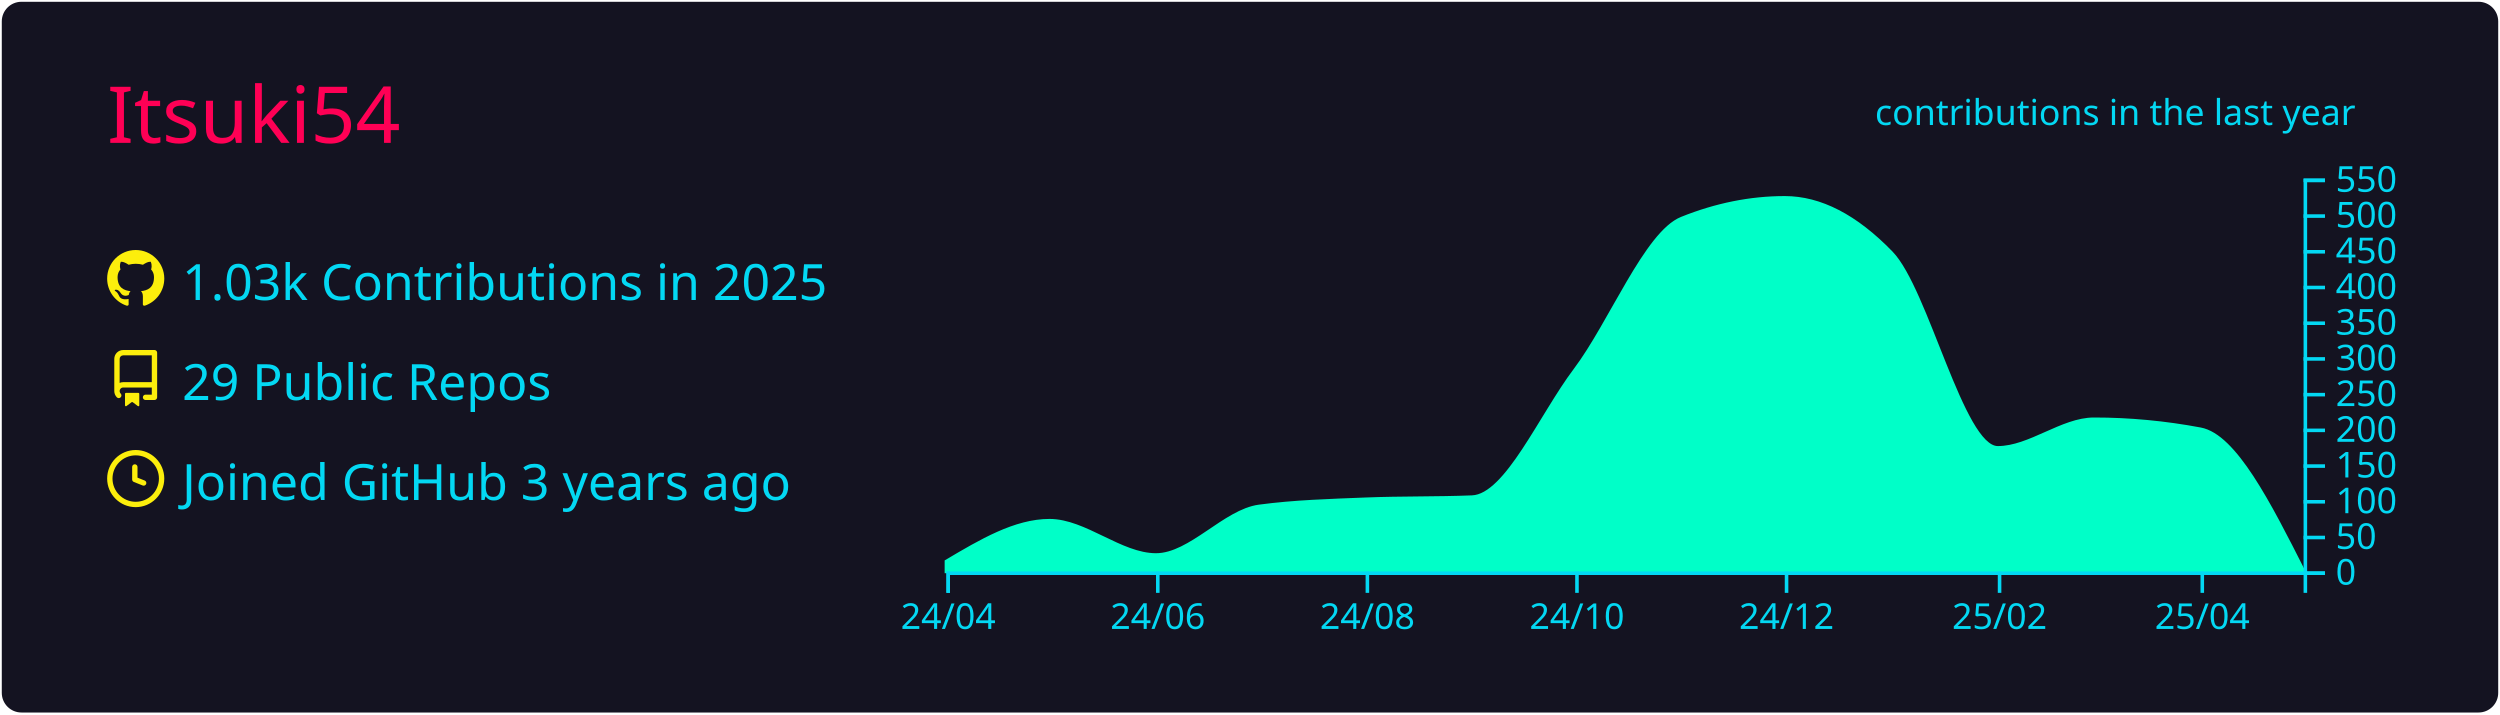
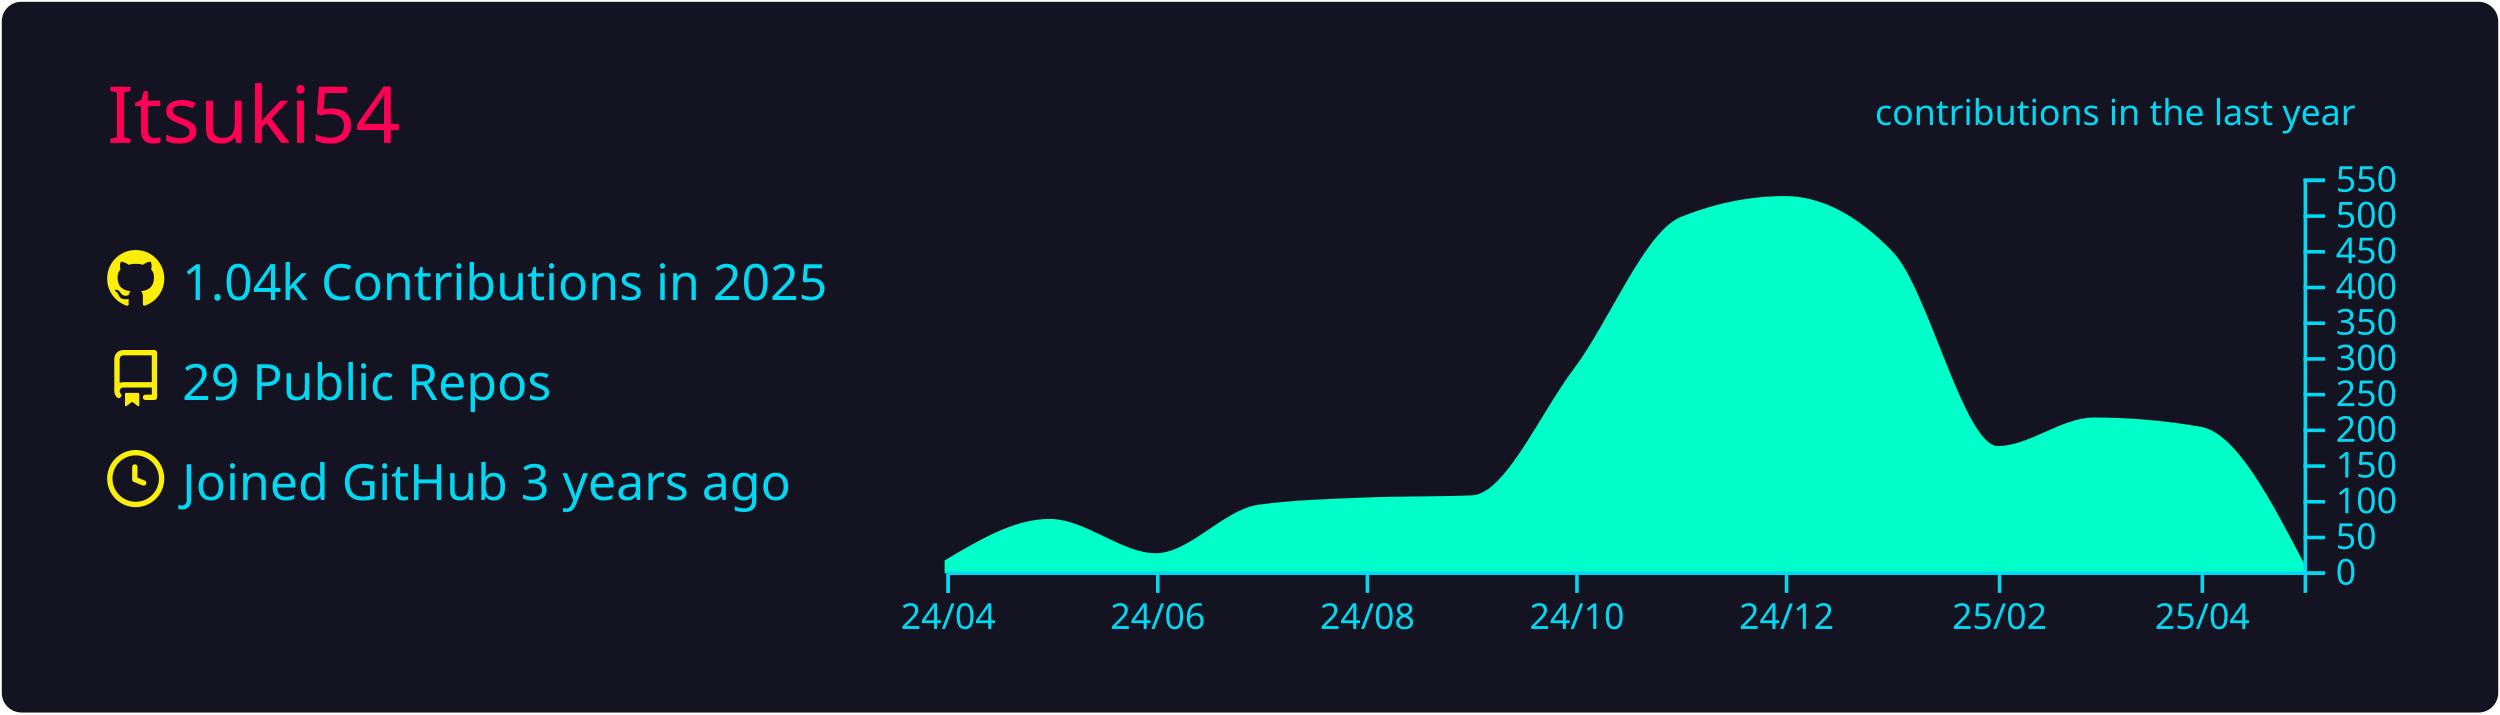
<svg xmlns="http://www.w3.org/2000/svg" width="700" height="200" viewBox="0 0 700 200">
  <style>* {
          font-family: 'Segoe UI', Ubuntu, "Helvetica Neue", Sans-Serif
        }</style>
  <rect x="1" y="1" rx="5" ry="5" height="99%" width="99.714%" stroke="#141321" stroke-width="1" fill="#141321" stroke-opacity="1" />
  <text x="30" y="40" style="font-size: 22px; fill: #ff0055;">Itsuki54</text>
  <g transform="translate(0,40)">
    <g transform="translate(30,30)">
      <g transform="translate(0,0)" width="14" height="14" fill="#fcee0c">
        <path fill-rule="evenodd" d="M8 0C3.58 0 0 3.58 0 8c0 3.54 2.29 6.53 5.47 7.59.4.07.55-.17.55-.38 0-.19-.01-.82-.01-1.49-2.01.37-2.53-.49-2.69-.94-.09-.23-.48-.94-.82-1.13-.28-.15-.68-.52-.01-.53.63-.01 1.08.58 1.23.82.72 1.21 1.87.87 2.33.66.07-.52.28-.87.51-1.07-1.78-.2-3.64-.89-3.64-3.95 0-.87.31-1.59.82-2.15-.08-.2-.36-1.02.08-2.12 0 0 .67-.21 2.2.82.64-.18 1.32-.27 2-.27.68 0 1.36.09 2 .27 1.53-1.04 2.2-.82 2.2-.82.44 1.1.16 1.92.08 2.12.51.56.82 1.27.82 2.15 0 3.07-1.87 3.75-3.65 3.95.29.25.54.73.54 1.48 0 1.07-.01 1.93-.01 2.2 0 .21.15.46.55.38A8.013 8.013 0 0016 8c0-4.42-3.58-8-8-8z" />
      </g>
      <g transform="translate(0,28)" width="14" height="14" fill="#fcee0c">
        <path fill-rule="evenodd" d="M2 2.5A2.5 2.5 0 014.5 0h8.75a.75.75 0 01.75.75v12.5a.75.75 0 01-.75.75h-2.5a.75.75 0 110-1.5h1.75v-2h-8a1 1 0 00-.714 1.7.75.75 0 01-1.072 1.05A2.495 2.495 0 012 11.5v-9zm10.5-1V9h-8c-.356 0-.694.074-1 .208V2.5a1 1 0 011-1h8zM5 12.25v3.25a.25.25 0 00.4.2l1.45-1.087a.25.25 0 01.3 0L8.6 15.7a.25.25 0 00.4-.2v-3.25a.25.25 0 00-.25-.25h-3.5a.25.25 0 00-.25.25z" />
      </g>
      <g transform="translate(0,56)" width="14" height="14" fill="#fcee0c">
        <path fill-rule="evenodd" d="M1.5 8a6.5 6.5 0 1113 0 6.5 6.5 0 01-13 0zM8 0a8 8 0 100 16A8 8 0 008 0zm.5 4.75a.75.75 0 00-1.5 0v3.5a.75.75 0 00.471.696l2.5 1a.75.75 0 00.557-1.392L8.5 7.742V4.75z" />
      </g>
-       <text x="21" y="14" style="fill: #03d8f3; font-size: 14px;">1.03k Contributions in 2025</text>
+       <text x="21" y="14" style="fill: #03d8f3; font-size: 14px;">1.04k Contributions in 2025</text>
      <text x="21" y="42" style="fill: #03d8f3; font-size: 14px;">29 Public Repos</text>
      <text x="21" y="70" style="fill: #03d8f3; font-size: 14px;">Joined GitHub 3 years ago</text>
    </g>
    <g color="#00ffc8" transform="translate(295,10)">
-       <path transform="translate(-30,0)" stroke="#00ffc8" fill="#00ffc8" opacity="1" d="M0,107.2C9.62,101.5,19.241,95.8,28.861,95.8C38.802,95.8,48.743,105.4,58.684,105.4C68.304,105.4,77.924,93.09,87.544,91.8C97.485,90.467,107.426,90.2,117.367,89.8C127.308,89.4,137.249,89.6,147.19,89.2C156.81,88.813,166.43,66.357,176.051,53.6C185.992,40.418,195.932,15.196,205.873,11.2C215.494,7.333,225.114,5.4,234.734,5.4C244.675,5.4,254.616,10.533,264.557,20.8C274.498,31.067,284.439,75.4,294.38,75.4C303.359,75.4,312.338,67.4,321.316,67.4C331.257,67.4,341.198,68.333,351.139,70.2C360.759,72.006,370.38,91.003,380,110L380,110C370.38,110,360.759,110,351.139,110C341.198,110,331.257,110,321.316,110C312.338,110,303.359,110,294.38,110C284.439,110,274.498,110,264.557,110C254.616,110,244.675,110,234.734,110C225.114,110,215.494,110,205.873,110C195.932,110,185.992,110,176.051,110C166.43,110,156.81,110,147.19,110C137.249,110,127.308,110,117.367,110C107.426,110,97.485,110,87.544,110C77.924,110,68.304,110,58.684,110C48.743,110,38.802,110,28.861,110C19.241,110,9.62,110,0,110Z" />
+       <path transform="translate(-30,0)" stroke="#00ffc8" fill="#00ffc8" opacity="1" d="M0,107.2C9.62,101.5,19.241,95.8,28.861,95.8C38.802,95.8,48.743,105.4,58.684,105.4C68.304,105.4,77.924,93.09,87.544,91.8C97.485,90.467,107.426,90.2,117.367,89.8C127.308,89.4,137.249,89.6,147.19,89.2C156.81,88.813,166.43,66.357,176.051,53.6C185.992,40.418,195.932,15.196,205.873,11.2C215.494,7.333,225.114,5.4,234.734,5.4C244.675,5.4,254.616,10.533,264.557,20.8C274.498,31.067,284.439,75.4,294.38,75.4C303.359,75.4,312.338,67.4,321.316,67.4C331.257,67.4,341.198,68.267,351.139,70C360.759,71.677,370.38,90.139,380,108.6L380,110C370.38,110,360.759,110,351.139,110C341.198,110,331.257,110,321.316,110C312.338,110,303.359,110,294.38,110C284.439,110,274.498,110,264.557,110C254.616,110,244.675,110,234.734,110C225.114,110,215.494,110,205.873,110C195.932,110,185.992,110,176.051,110C166.43,110,156.81,110,147.19,110C137.249,110,127.308,110,117.367,110C107.426,110,97.485,110,87.544,110C77.924,110,68.304,110,58.684,110C48.743,110,38.802,110,28.861,110C19.241,110,9.62,110,0,110Z" />
      <g color="#03d8f3" transform="translate(-30,110)" fill="none" font-size="10" font-family="sans-serif" text-anchor="middle">
        <path class="domain" stroke="currentColor" d="M0.5,6V0.5H380.5V6" />
        <g class="tick" opacity="1" transform="translate(0.5,0)">
          <line stroke="currentColor" y2="6" />
          <text fill="currentColor" y="9" dy="0.71em">24/04</text>
        </g>
        <g class="tick" opacity="1" transform="translate(59.18354,0)">
          <line stroke="currentColor" y2="6" />
          <text fill="currentColor" y="9" dy="0.71em">24/06</text>
        </g>
        <g class="tick" opacity="1" transform="translate(117.8671,0)">
          <line stroke="currentColor" y2="6" />
          <text fill="currentColor" y="9" dy="0.71em">24/08</text>
        </g>
        <g class="tick" opacity="1" transform="translate(176.5506,0)">
          <line stroke="currentColor" y2="6" />
          <text fill="currentColor" y="9" dy="0.71em">24/10</text>
        </g>
        <g class="tick" opacity="1" transform="translate(235.2342,0)">
          <line stroke="currentColor" y2="6" />
          <text fill="currentColor" y="9" dy="0.71em">24/12</text>
        </g>
        <g class="tick" opacity="1" transform="translate(294.8797,0)">
          <line stroke="currentColor" y2="6" />
          <text fill="currentColor" y="9" dy="0.71em">25/02</text>
        </g>
        <g class="tick" opacity="1" transform="translate(351.6392,0)">
          <line stroke="currentColor" y2="6" />
          <text fill="currentColor" y="9" dy="0.71em">25/04</text>
        </g>
      </g>
      <g color="#03d8f3" transform="translate(350,0)" fill="none" font-size="10" font-family="sans-serif" text-anchor="start">
        <path class="domain" stroke="currentColor" d="M6,110.5H0.5V0.5H6" />
        <g class="tick" opacity="1" transform="translate(0,110.5)">
          <line stroke="currentColor" x2="6" />
          <text fill="currentColor" x="9" dy="0.32em">0</text>
        </g>
        <g class="tick" opacity="1" transform="translate(0,100.5)">
          <line stroke="currentColor" x2="6" />
          <text fill="currentColor" x="9" dy="0.32em">50</text>
        </g>
        <g class="tick" opacity="1" transform="translate(0,90.5)">
          <line stroke="currentColor" x2="6" />
          <text fill="currentColor" x="9" dy="0.32em">100</text>
        </g>
        <g class="tick" opacity="1" transform="translate(0,80.5)">
          <line stroke="currentColor" x2="6" />
          <text fill="currentColor" x="9" dy="0.32em">150</text>
        </g>
        <g class="tick" opacity="1" transform="translate(0,70.5)">
          <line stroke="currentColor" x2="6" />
          <text fill="currentColor" x="9" dy="0.32em">200</text>
        </g>
        <g class="tick" opacity="1" transform="translate(0,60.5)">
          <line stroke="currentColor" x2="6" />
          <text fill="currentColor" x="9" dy="0.32em">250</text>
        </g>
        <g class="tick" opacity="1" transform="translate(0,50.5)">
          <line stroke="currentColor" x2="6" />
          <text fill="currentColor" x="9" dy="0.32em">300</text>
        </g>
        <g class="tick" opacity="1" transform="translate(0,40.5)">
          <line stroke="currentColor" x2="6" />
          <text fill="currentColor" x="9" dy="0.32em">350</text>
        </g>
        <g class="tick" opacity="1" transform="translate(0,30.5)">
          <line stroke="currentColor" x2="6" />
          <text fill="currentColor" x="9" dy="0.32em">400</text>
        </g>
        <g class="tick" opacity="1" transform="translate(0,20.5)">
          <line stroke="currentColor" x2="6" />
          <text fill="currentColor" x="9" dy="0.32em">450</text>
        </g>
        <g class="tick" opacity="1" transform="translate(0,10.5)">
          <line stroke="currentColor" x2="6" />
          <text fill="currentColor" x="9" dy="0.32em">500</text>
        </g>
        <g class="tick" opacity="1" transform="translate(0,0.5)">
          <line stroke="currentColor" x2="6" />
          <text fill="currentColor" x="9" dy="0.32em">550</text>
        </g>
      </g>
      <g>
        <text y="-15" x="230" style="fill: #03d8f3; font-size: 10px;">contributions in the last year</text>
      </g>
    </g>
  </g>
</svg>
